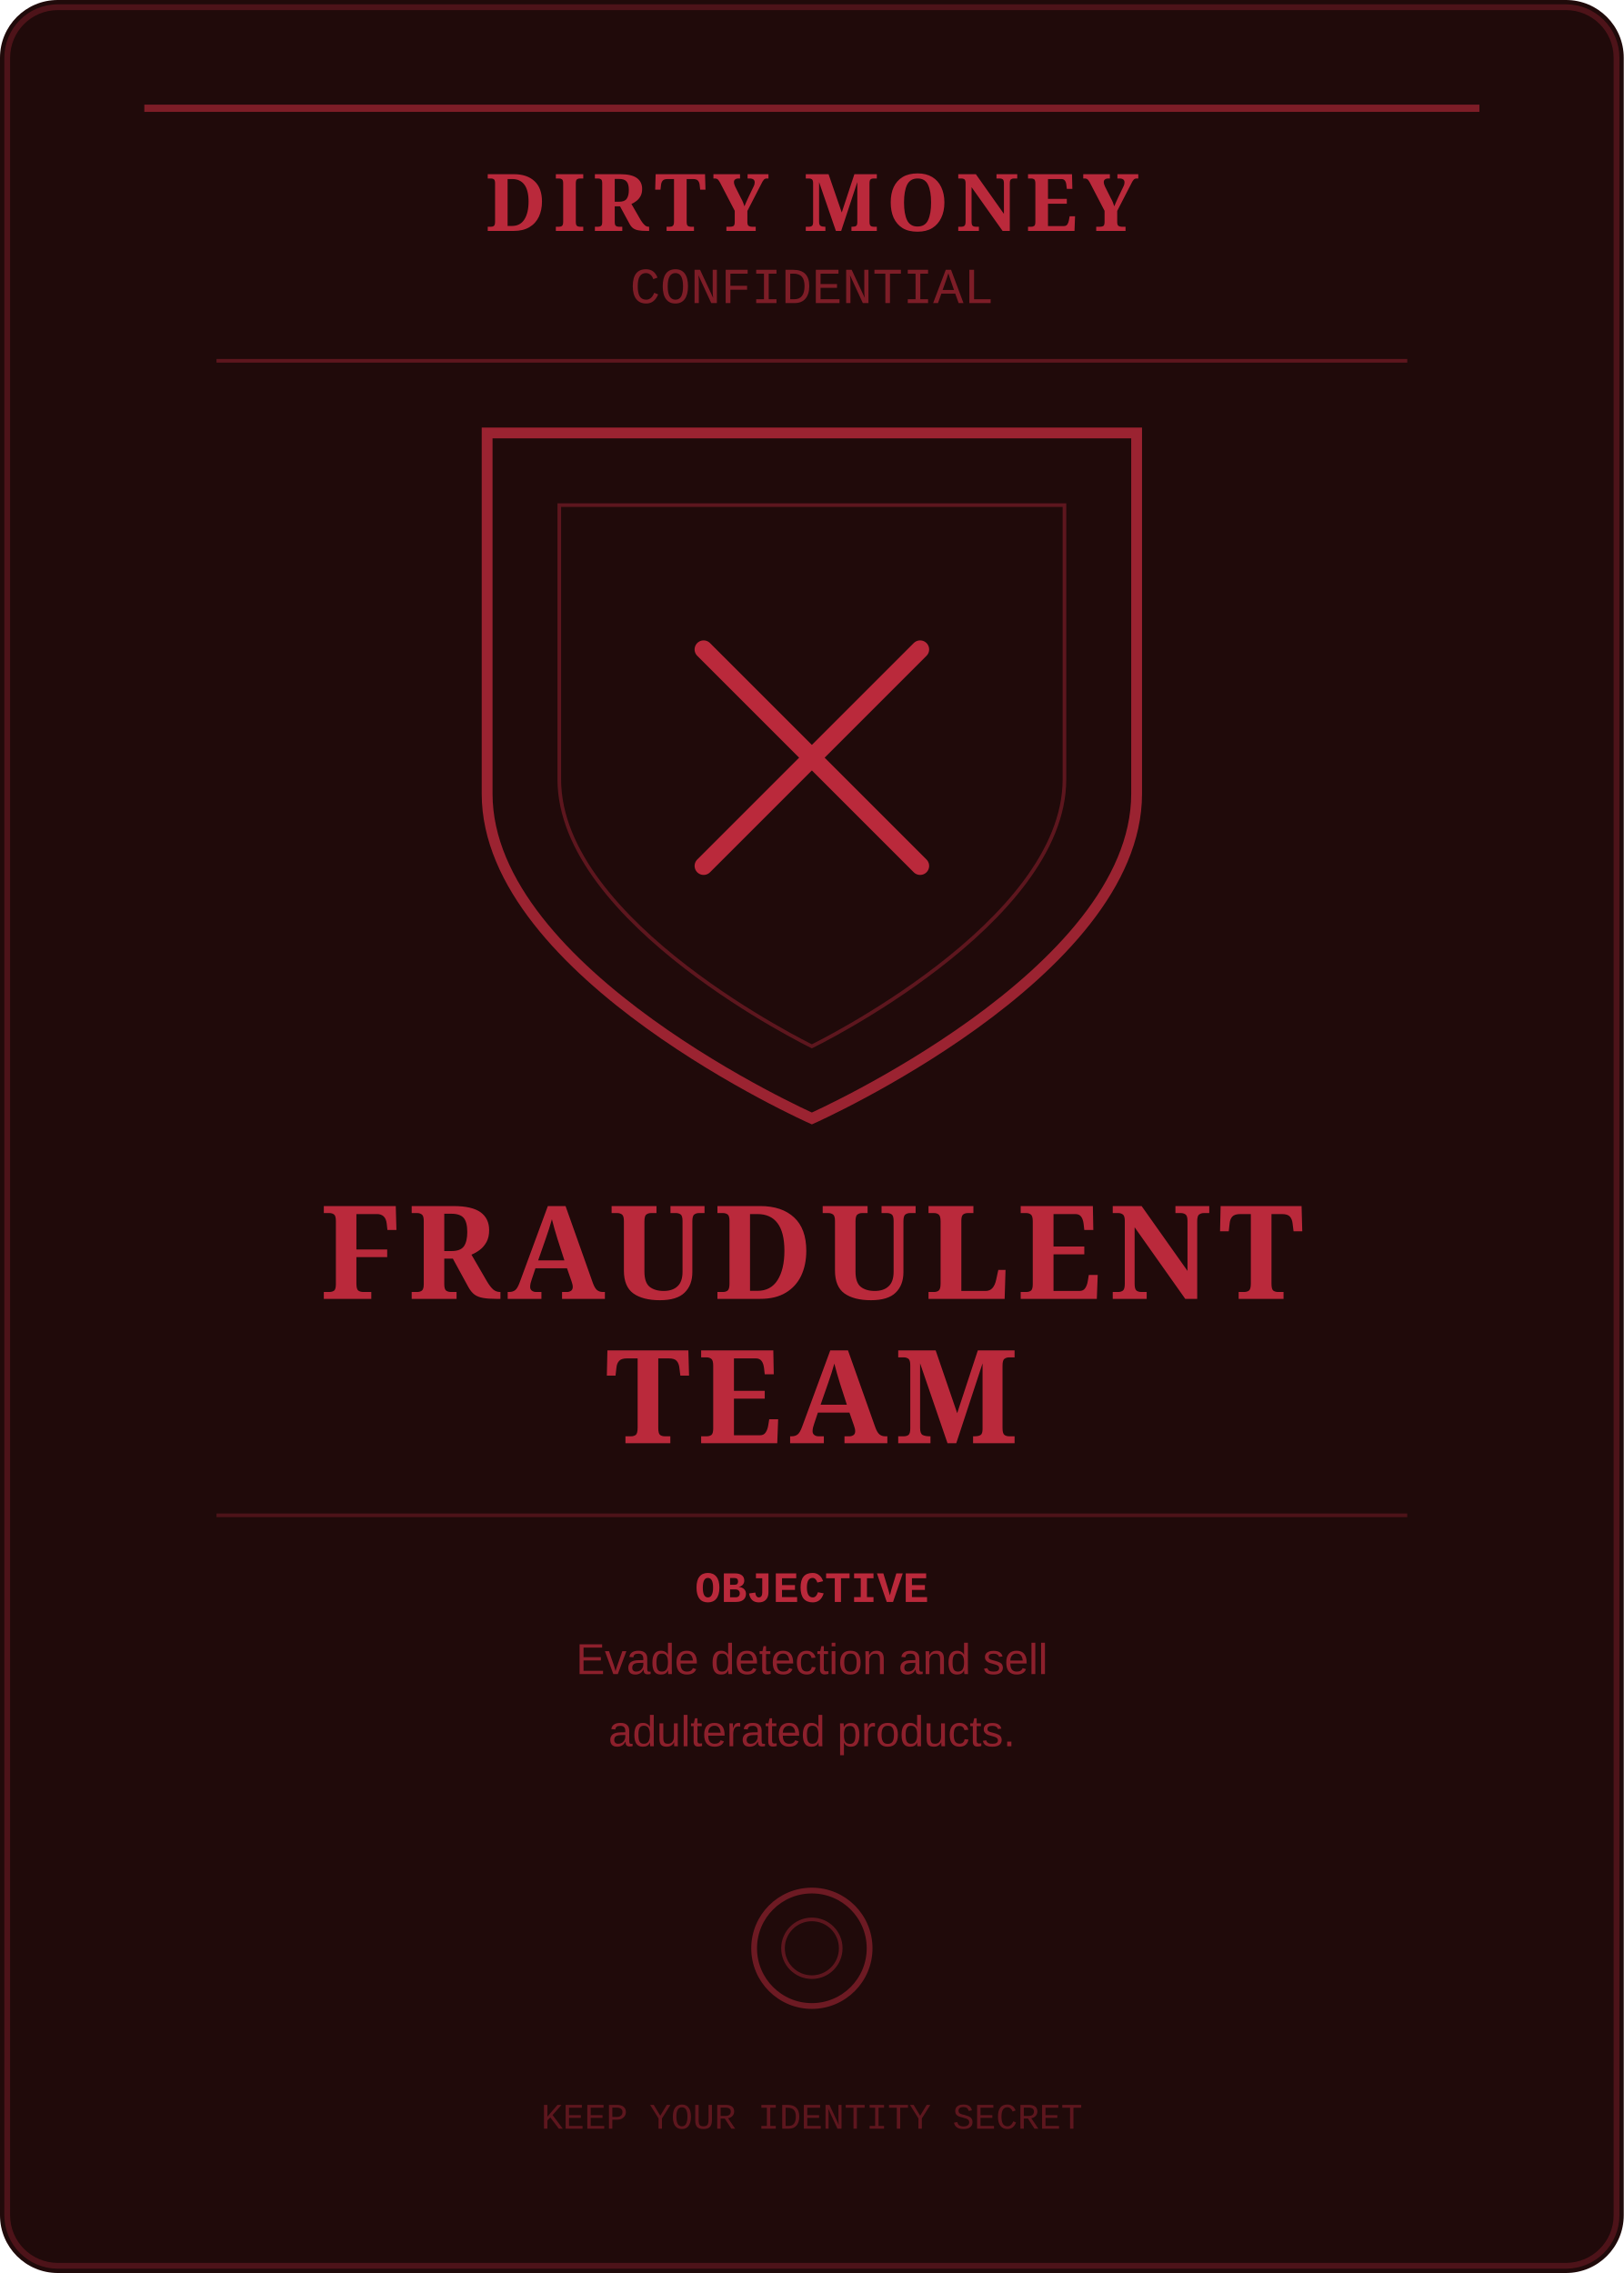
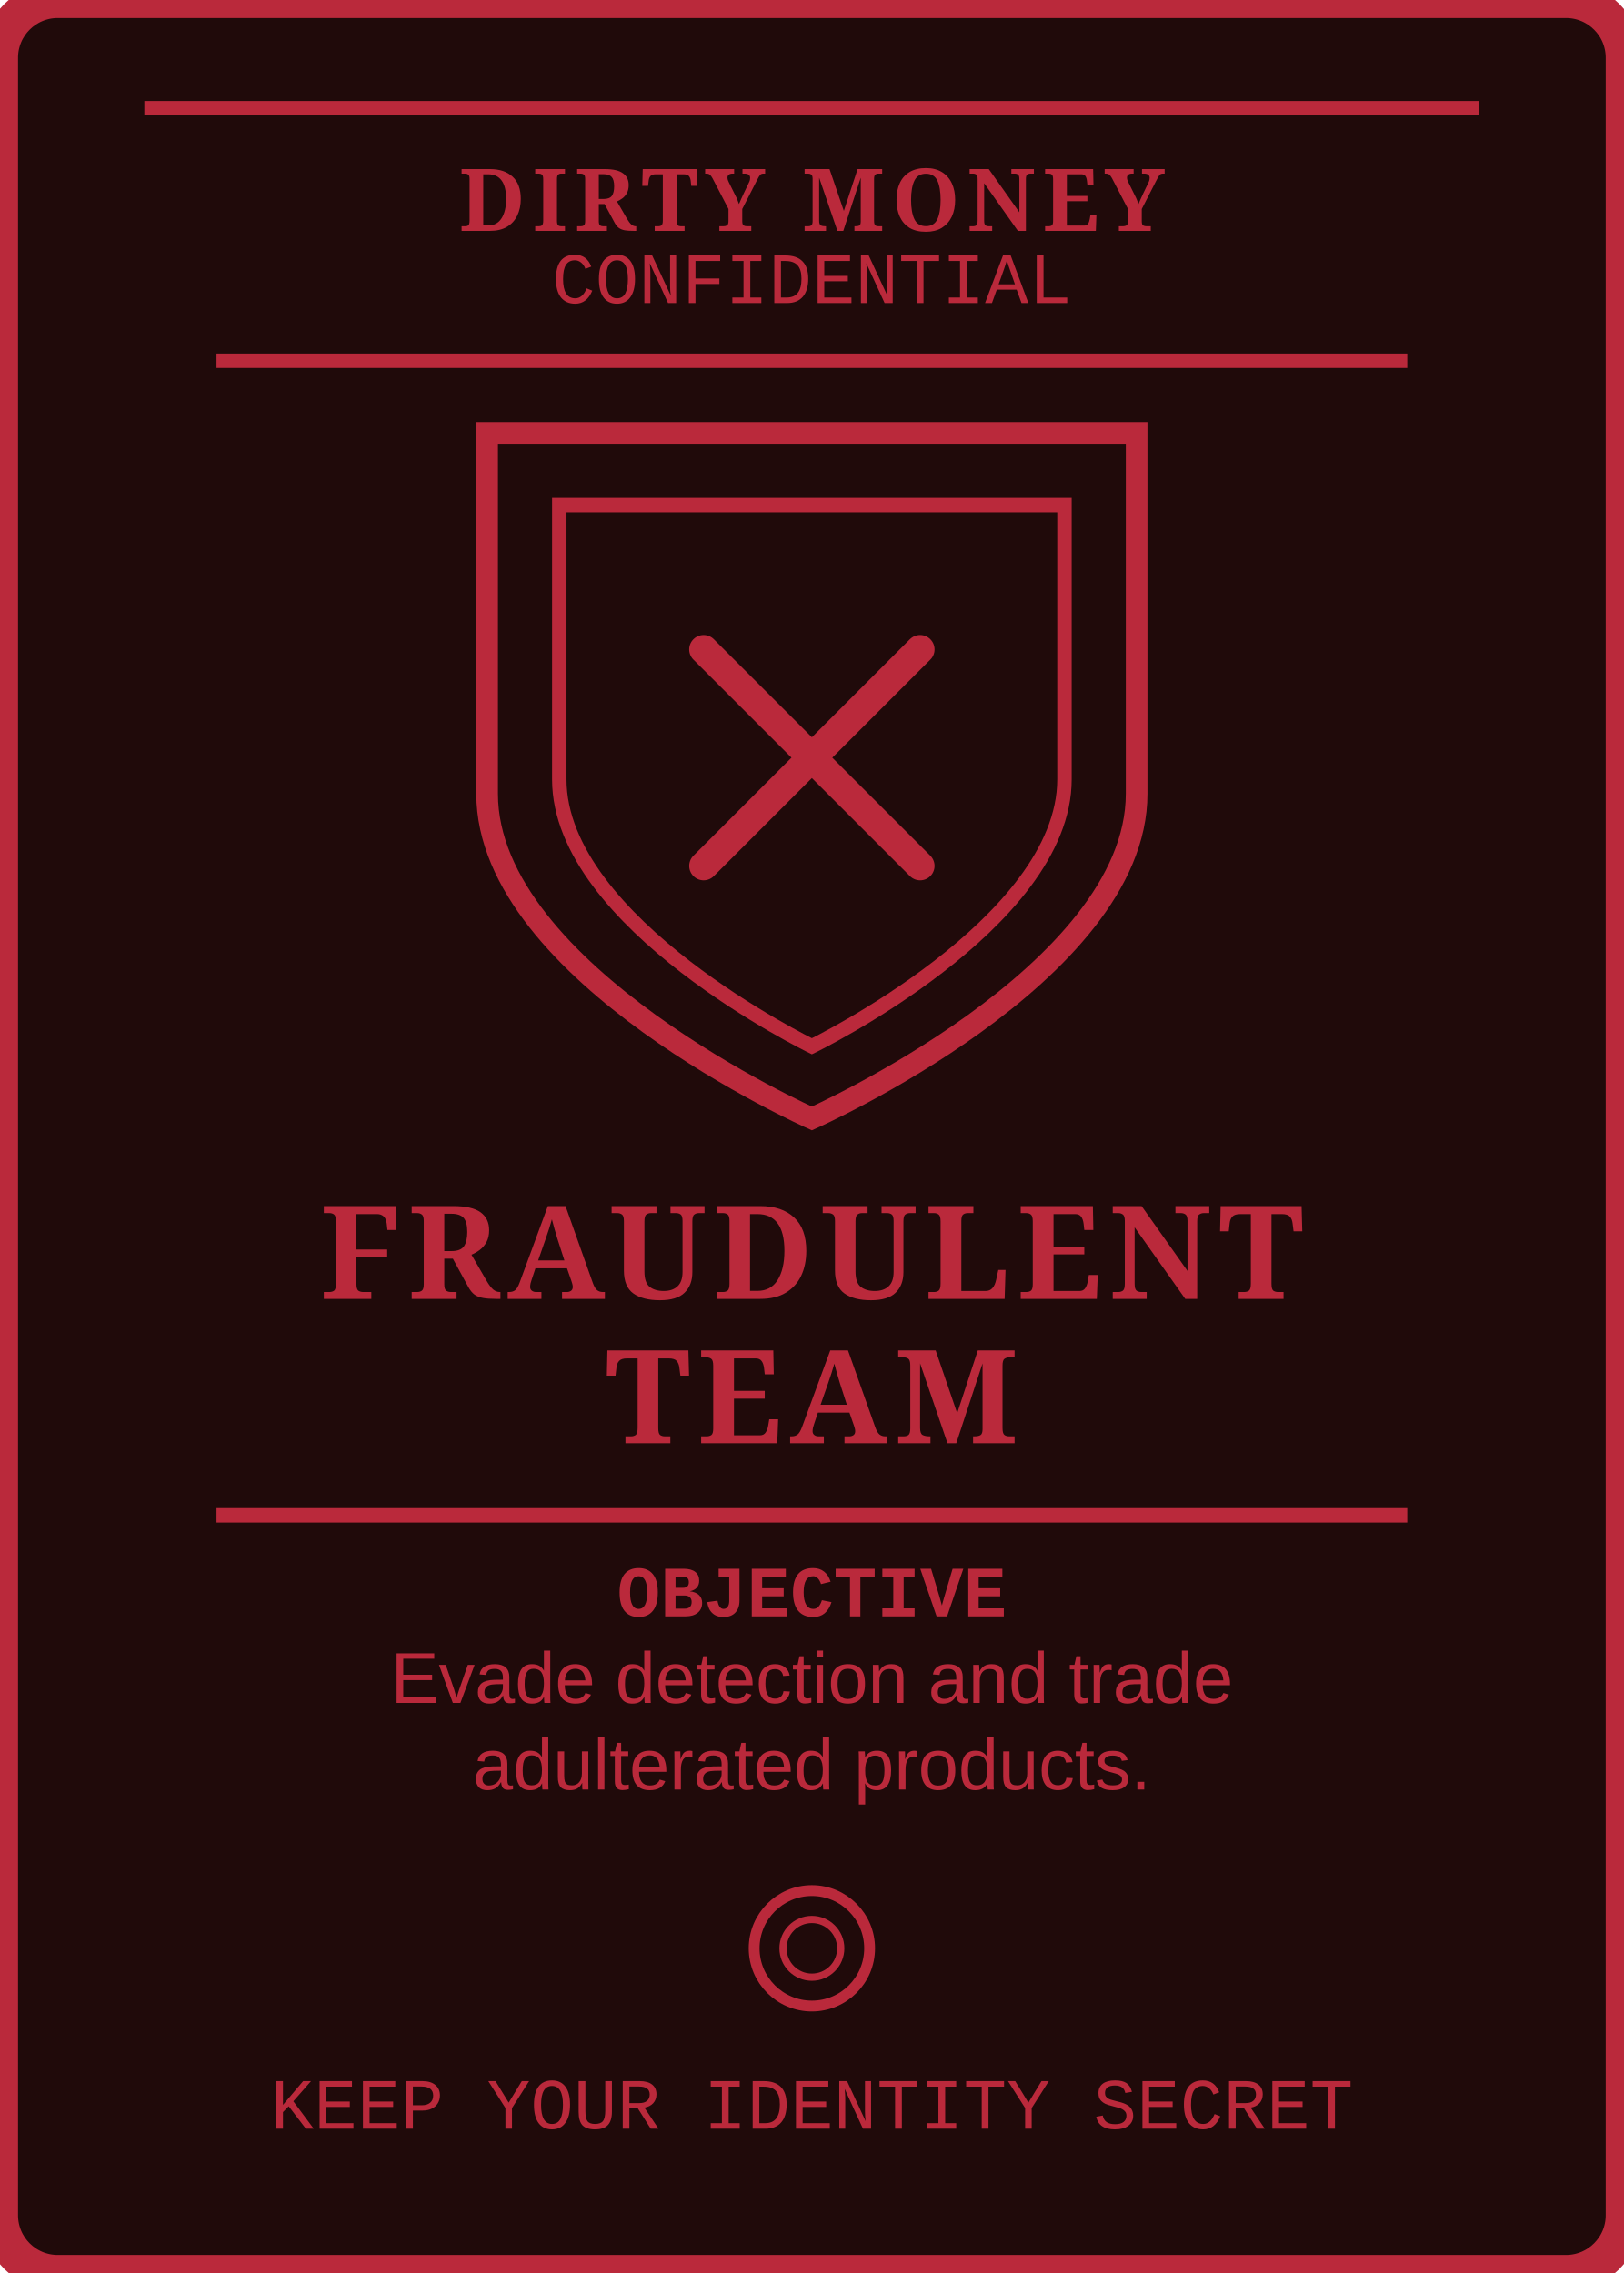
<svg xmlns="http://www.w3.org/2000/svg" width="2.5in" height="3.5in" viewBox="0 0 225 315">
-   <rect x="0" y="0" width="225" height="315" rx="8" fill="#200a0a" />
-   <rect x="1" y="1" width="223" height="313" rx="7" fill="none" stroke="#ba293b" stroke-width="0.8" opacity="0.3" />
-   <line x1="20" y1="15" x2="205" y2="15" stroke="#ba293b" stroke-width="1" opacity="0.6" />
-   <text x="112.5" y="32" font-family="Georgia, serif" font-size="11" font-weight="bold" fill="#ba293b" text-anchor="middle" letter-spacing="1">DIRTY MONEY</text>
-   <text x="112.5" y="42" font-family="Courier New, monospace" font-size="7" fill="#ba293b" text-anchor="middle" opacity="0.6">CONFIDENTIAL</text>
-   <line x1="30" y1="50" x2="195" y2="50" stroke="#ba293b" stroke-width="0.5" opacity="0.4" />
+   <rect id="card-base" x="0" y="0" width="225" height="315" rx="8" fill="#200a0a" stroke="#ba293b" stroke-width="5" />
+   <line x1="20" y1="15" x2="205" y2="15" stroke="#ba293b" stroke-width="2" opacity="1" />
+   <text x="112.5" y="32" font-family="Georgia, serif" font-size="12" font-weight="bold" fill="#ba293b" text-anchor="middle" letter-spacing="1">DIRTY MONEY</text>
+   <text x="112.5" y="42" font-family="Courier New, monospace" font-size="10" fill="#ba293b" text-anchor="middle" opacity="1">CONFIDENTIAL</text>
+   <line x1="30" y1="50" x2="195" y2="50" stroke="#ba293b" stroke-width="2" opacity="1" />
  <g transform="translate(112.5, 100)">
-     <path d="M -45 -40 L 45 -40 L 45 10 C 45 35 0 55 0 55 C 0 55 -45 35 -45 10 Z" fill="none" stroke="#ba293b" stroke-width="1.5" opacity="0.8" />
-     <path d="M -35 -30 L 35 -30 L 35 8 C 35 28 0 45 0 45 C 0 45 -35 28 -35 8 Z" fill="none" stroke="#ba293b" stroke-width="0.5" opacity="0.4" />
-     <g stroke="#ba293b" stroke-width="2.5" stroke-linecap="round">
+     <path d="M -45 -40 L 45 -40 L 45 10 C 45 35 0 55 0 55 C 0 55 -45 35 -45 10 Z" fill="none" stroke="#ba293b" stroke-width="3" opacity="1" />
+     <path d="M -35 -30 L 35 -30 L 35 8 C 35 28 0 45 0 45 C 0 45 -35 28 -35 8 Z" fill="none" stroke="#ba293b" stroke-width="2" opacity="1" />
+     <g stroke="#ba293b" stroke-width="4" stroke-linecap="round">
      <line x1="-15" y1="-10" x2="15" y2="20" />
      <line x1="15" y1="-10" x2="-15" y2="20" />
    </g>
  </g>
  <text x="112.5" y="180" font-family="Georgia, serif" font-size="18" font-weight="bold" fill="#ba293b" text-anchor="middle" letter-spacing="1">FRAUDULENT</text>
  <text x="112.5" y="200" font-family="Georgia, serif" font-size="18" font-weight="bold" fill="#ba293b" text-anchor="middle" letter-spacing="1">TEAM</text>
-   <line x1="30" y1="210" x2="195" y2="210" stroke="#ba293b" stroke-width="0.5" opacity="0.3" />
-   <text x="112.5" y="222" font-family="Courier New, monospace" font-size="6" fill="#ba293b" text-anchor="middle" font-weight="bold">OBJECTIVE</text>
-   <text x="112.5" y="232" font-family="Arial, sans-serif" font-size="6" fill="#ba293b" text-anchor="middle" opacity="0.7">
+   <line x1="30" y1="210" x2="195" y2="210" stroke="#ba293b" stroke-width="2" opacity="1" />
+   <text x="112.5" y="224" font-family="Courier New, monospace" font-size="10" fill="#ba293b" text-anchor="middle" font-weight="bold">OBJECTIVE</text>
+   <text x="112.5" y="236" font-family="Arial, sans-serif" font-size="10" fill="#ba293b" text-anchor="middle" opacity="1">
         
-         Evade detection and sell
+         Evade detection and trade
    </text>
-   <text x="112.5" y="242" font-family="Arial, sans-serif" font-size="6" fill="#ba293b" text-anchor="middle" opacity="0.7">
+   <text x="112.5" y="248" font-family="Arial, sans-serif" font-size="10" fill="#ba293b" text-anchor="middle" opacity="1">
         
         adulterated products.
    </text>
-   <text x="112.5" y="242" font-family="Arial, sans-serif" font-size="6" fill="#ba293b" text-anchor="middle" opacity="0.7">
-          
-     </text>
  <g transform="translate(112.5, 270)">
-     <circle cx="0" cy="0" r="8" fill="none" stroke="#ba293b" stroke-width="0.8" opacity="0.5" />
-     <circle cx="0" cy="0" r="4" fill="none" stroke="#ba293b" stroke-width="0.5" opacity="0.4" />
+     <circle cx="0" cy="0" r="8" fill="none" stroke="#ba293b" stroke-width="1.5" opacity="1" />
+     <circle cx="0" cy="0" r="4" fill="none" stroke="#ba293b" stroke-width="1" opacity="1" />
  </g>
-   <text x="112.5" y="295" font-family="Courier New, monospace" font-size="5" fill="#ba293b" text-anchor="middle" opacity="0.4">KEEP YOUR IDENTITY SECRET</text>
+   <text x="112.5" y="295" font-family="Courier New, monospace" font-size="10" fill="#ba293b" text-anchor="middle" opacity="1">KEEP YOUR IDENTITY SECRET</text>
</svg>
